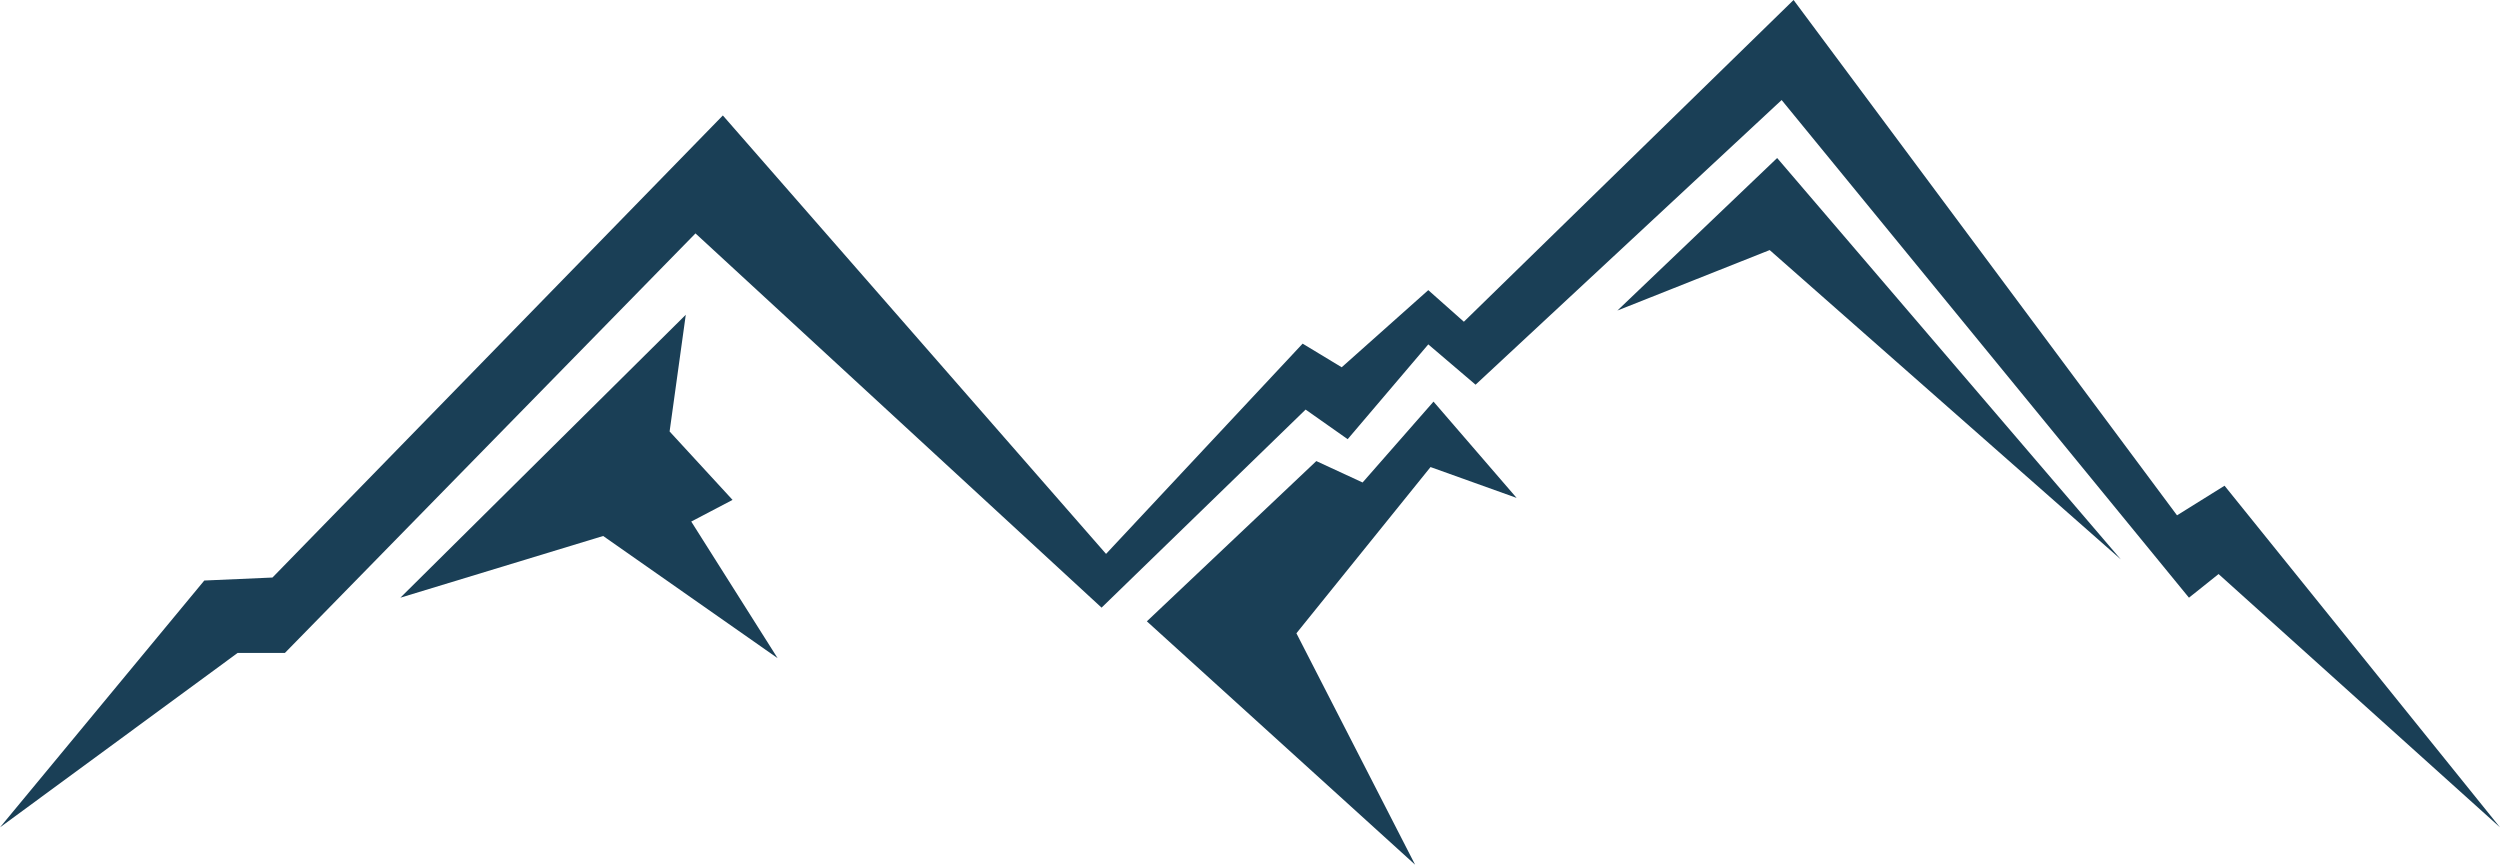
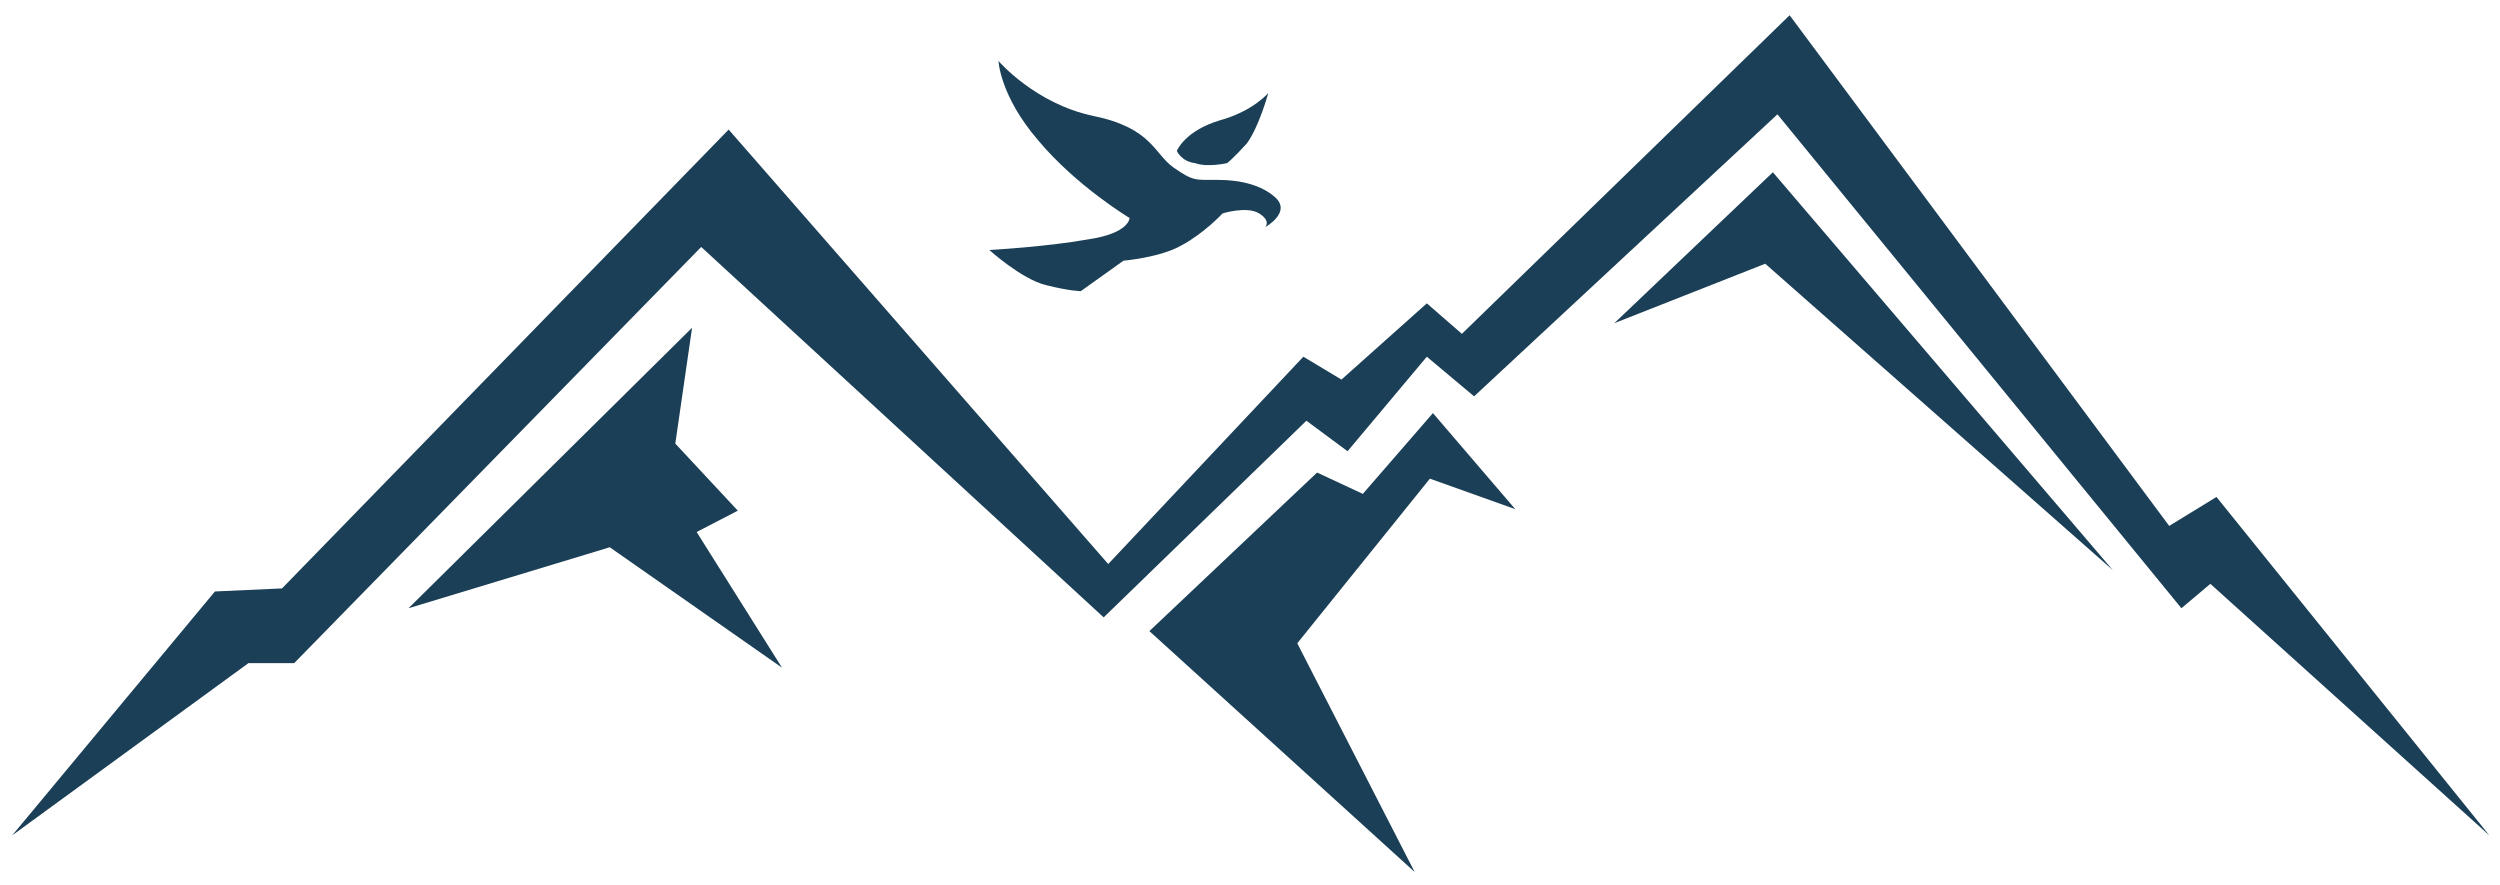
- <svg xmlns="http://www.w3.org/2000/svg" id="Layer_1" data-name="Layer 1" width="100.47" height="34.75" viewBox="0 0 100.47 34.75">
-   <defs>
-     <style>.cls-1{fill:#1a3f56;}</style>
-   </defs>
-   <polygon class="cls-1" points="0 33.25 9.55 26.24 11.45 26.24 27.95 9.38 44.27 24.42 52.47 16.46 54.16 17.65 57.4 13.84 59.3 15.46 71.6 4.02 87.97 24.02 89.16 23.07 100.47 33.25 89.4 19.52 87.49 20.71 72.08 0 58.83 12.93 57.4 11.66 53.92 14.76 52.35 13.81 44.45 22.26 29.05 4.64 10.95 23.21 8.21 23.33 0 33.25" />
-   <polygon class="cls-1" points="16.09 24.02 27.56 12.65 26.91 17.34 29.44 20.09 27.78 20.96 31.25 26.45 24.24 21.54 16.09 24.02" />
-   <polygon class="cls-1" points="46.09 24.97 52.9 18.53 54.76 19.39 57.61 16.14 60.95 20.01 57.49 18.77 52.1 25.45 56.87 34.75 46.09 24.97" />
-   <polygon class="cls-1" points="65 12.48 71.12 10.05 85.23 22.48 71.42 6.35 65 12.48" />
+ <svg xmlns="http://www.w3.org/2000/svg" xmlns:xlink="http://www.w3.org/1999/xlink" version="1.1" id="Layer_1" x="0px" y="0px" viewBox="0 0 164 58" style="enable-background:new 0 0 164 58;" xml:space="preserve">
+   <style type="text/css">
+ 	.st0{fill:#1A3F56;}
+ 	.st1{clip-path:url(#SVGID_2_);fill:#1A3F56;}
+ 	.st2{clip-path:url(#SVGID_4_);fill:#1A3F56;}
+ </style>
+   <polygon class="st0" points="0.8,54.8 16.3,43.5 19.3,43.5 46,16.2 72.4,40.5 85.7,27.6 88.4,29.6 93.6,23.4 96.7,26 116.6,7.5   143.1,39.9 145,38.3 163.3,54.8 145.4,32.6 142.3,34.5 117.4,1 95.9,21.9 93.6,19.9 88,24.9 85.5,23.4 72.7,37 47.8,8.5 18.5,38.6   14.1,38.8 " />
+   <polygon class="st0" points="26.8,39.9 45.4,21.5 44.3,29.1 48.4,33.5 45.7,34.9 51.3,43.8 40,35.9 " />
+   <polygon class="st0" points="75.4,41.4 86.4,31 89.4,32.4 94,27.1 99.4,33.4 93.8,31.4 85.1,42.2 92.8,57.2 " />
+   <g>
+     <defs>
+       <rect id="SVGID_1_" x="-106" y="-284.8" width="841.9" height="595.3" />
+     </defs>
+     <clipPath id="SVGID_2_">
+       <use xlink:href="#SVGID_1_" style="overflow:visible;" />
+     </clipPath>
+     <path class="st1" d="M34,31.7" />
+   </g>
+   <polygon class="st0" points="105.9,21.2 115.8,17.3 138.6,37.4 116.3,11.3 " />
+   <g>
+     <defs>
+       <rect id="SVGID_3_" x="-106" y="-284.8" width="841.9" height="595.3" />
+     </defs>
+     <clipPath id="SVGID_4_">
+       <use xlink:href="#SVGID_3_" style="overflow:visible;" />
+     </clipPath>
+     <path class="st2" d="M64.9,16.4c0,0,2.1,1.9,3.7,2.3c1.6,0.4,2.3,0.4,2.3,0.4l2.8-2c0,0,2.4-0.2,3.8-1c1.5-0.8,2.7-2.1,2.7-2.1   s1.6-0.5,2.4,0c0.8,0.5,0.4,0.9,0.4,0.9s1.8-1,0.6-2c-0.8-0.7-2.1-1.1-3.7-1.1c-1.5,0-1.6,0.1-2.9-0.8s-1.4-2.6-5.3-3.4   C67.9,6.8,65.5,4,65.5,4s0.1,2.3,2.6,5.2c2.5,3,6,5.1,6,5.1s0,1-2.7,1.4C68.6,16.2,64.9,16.4,64.9,16.4" />
+     <path class="st2" d="M77.2,9.9c0,0,0.5-1.3,2.8-2c2.2-0.6,3.2-1.8,3.2-1.8s-0.6,2.2-1.4,3.3c-0.9,1-1.3,1.3-1.3,1.3s-1.3,0.3-2.1,0   C77.5,10.6,77.2,9.9,77.2,9.9" />
+   </g>
</svg>
